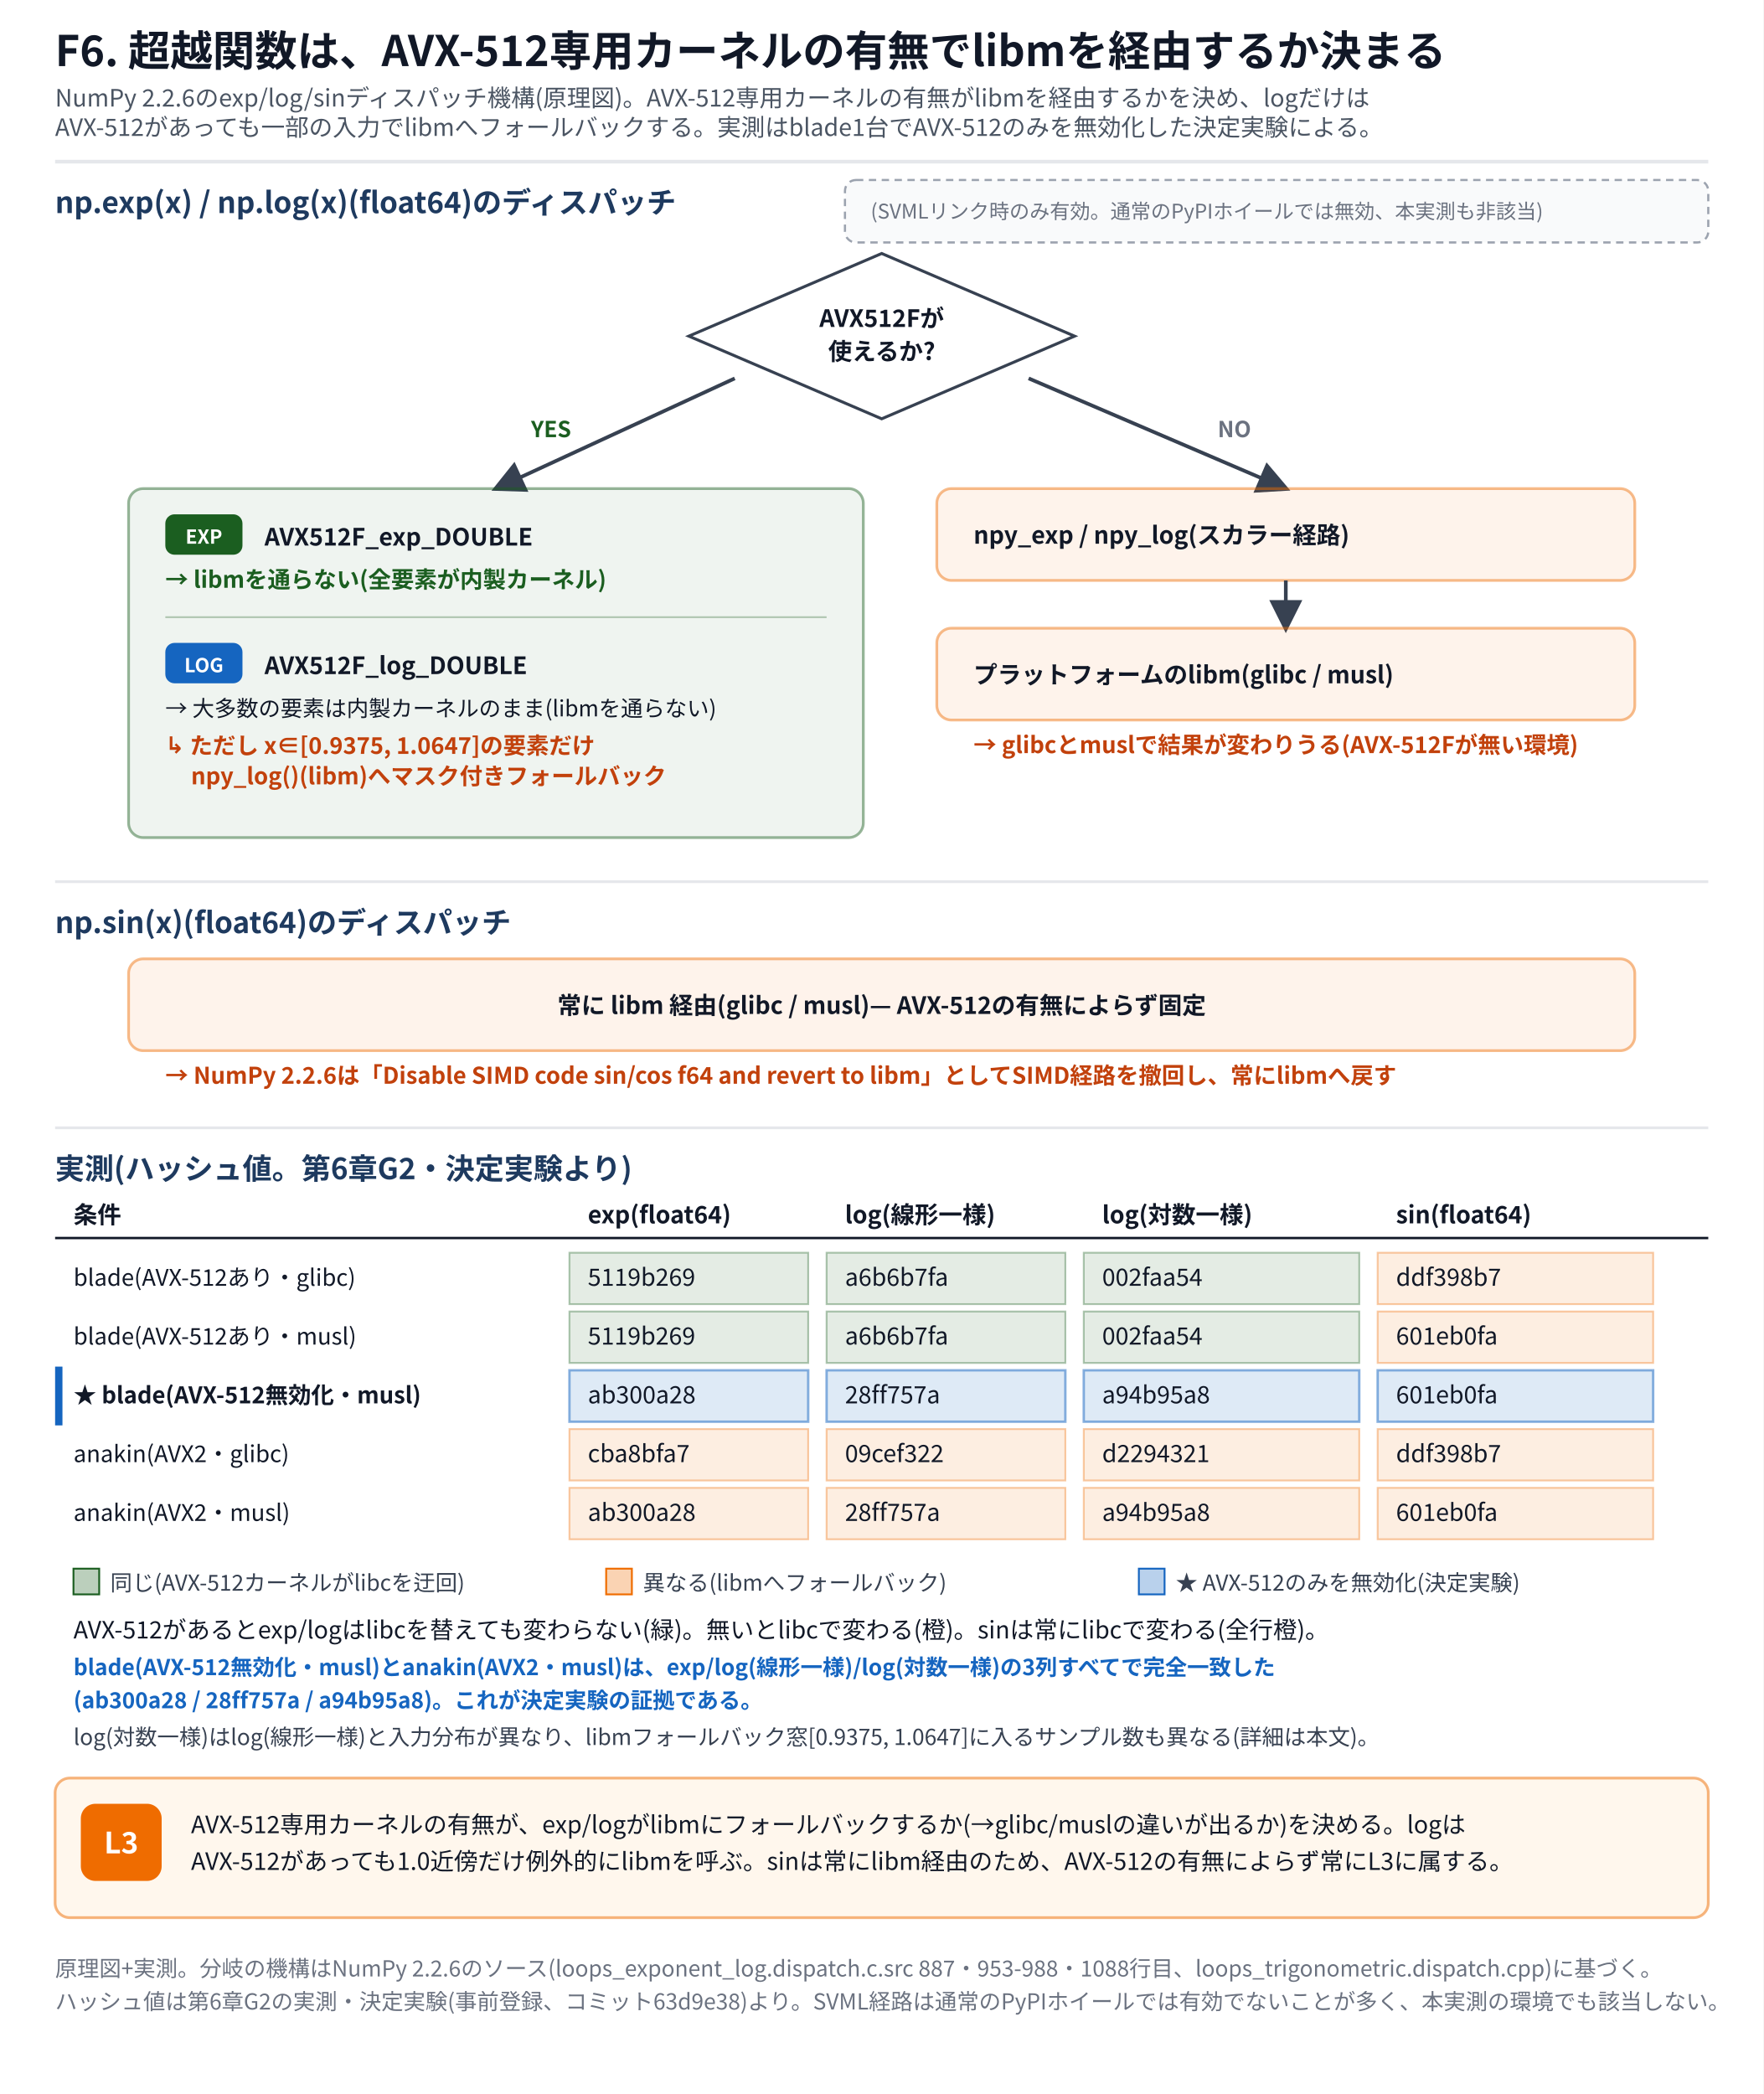
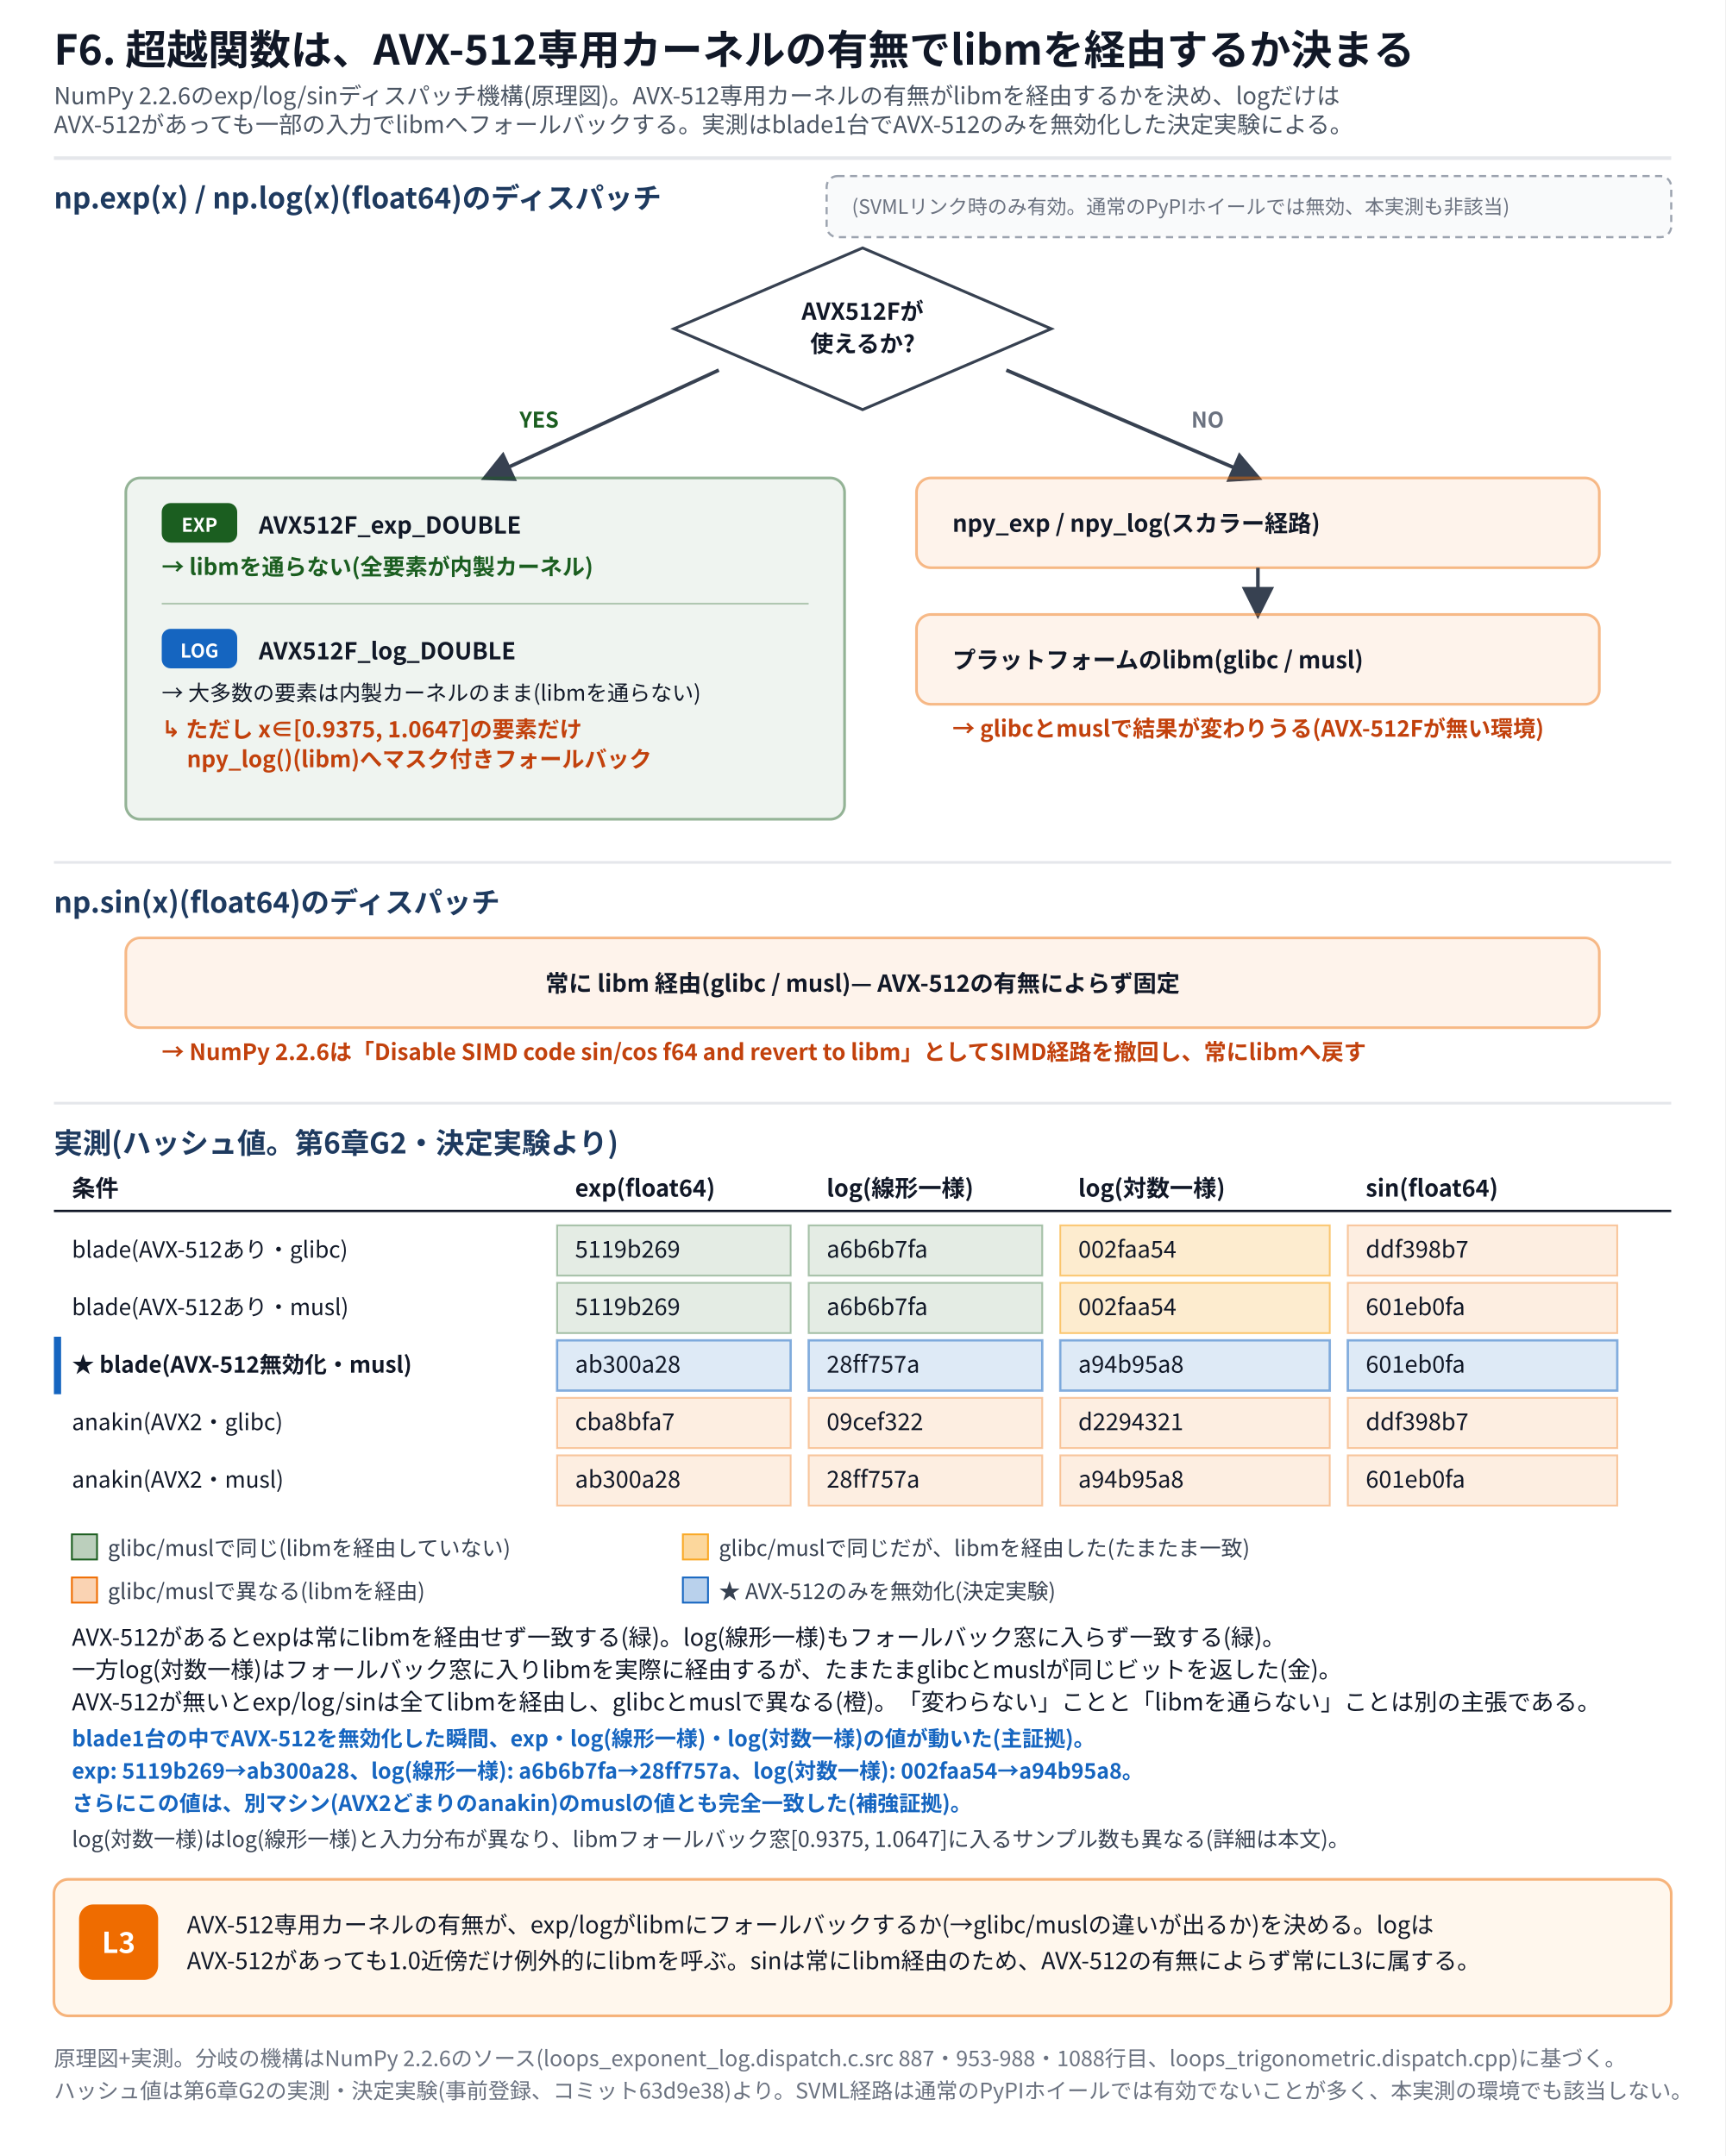
- <svg xmlns="http://www.w3.org/2000/svg" viewBox="0 0 960 1140" width="960" height="1140">
+ <svg xmlns="http://www.w3.org/2000/svg" viewBox="0 0 960 1200" width="960" height="1200">
  <defs>
    <marker id="arrow" viewBox="0 0 10 10" refX="8.5" refY="5" markerWidth="9" markerHeight="9" orient="auto-start-reverse">
      <path d="M0,0 L10,5 L0,10 z" fill="#374151" />
    </marker>
  </defs>
  <style>
    text { font-family: 'Noto Sans CJK JP', 'Noto Sans', sans-serif; }
    .title { font-size: 23px; font-weight: 700; fill: #111827; }
    .subtitle { font-size: 13px; fill: #4b5563; }
    .panelTitle { font-size: 16px; font-weight: 700; fill: #1e3a5f; }
    .diamond { fill: #ffffff; stroke: #374151; stroke-width: 1.6; }
    .qtext { font-size: 13px; font-weight: 700; fill: #111827; }
    .boxtext { font-size: 13px; font-weight: 700; fill: #111827; }
    .boxsub { font-size: 11.5px; fill: #374151; }
    .branchlabel { font-size: 12px; font-weight: 700; }
    .notegreen { font-size: 12.5px; font-weight: 700; fill: #1b5e20; }
    .noteorange { font-size: 12.5px; font-weight: 700; fill: #c2410c; }
    .noteblack { font-size: 12px; fill: #111827; }
    .chiptext { font-size: 10.5px; font-weight: 700; fill: #ffffff; }
    .svmlnote { font-size: 11px; fill: #6b7280; }
    .tablehead { font-size: 13px; font-weight: 700; fill: #111827; }
    .tablecell { font-size: 13px; fill: #111827; }
    .tablecond { font-size: 12.5px; fill: #111827; }
    .legend { font-size: 12px; fill: #374151; }
    .note { font-size: 13px; fill: #111827; }
    .notesub { font-size: 12px; fill: #374151; }
    .decisive { font-size: 12px; font-weight: 700; fill: #1565c0; }
    .footnote { font-size: 12px; fill: #6b7280; }
  </style>
-   <rect x="0" y="0" width="960" height="1140" fill="#ffffff" />
+   <rect x="0" y="0" width="960" height="1200" fill="#ffffff" />
  <text x="30" y="36" class="title">F6. 超越関数は、AVX-512専用カーネルの有無でlibmを経由するか決まる</text>
  <text x="30" y="58" class="subtitle">NumPy 2.2.6のexp/log/sinディスパッチ機構(原理図)。AVX-512専用カーネルの有無がlibmを経由するかを決め、logだけは</text>
  <text x="30" y="74" class="subtitle">AVX-512があっても一部の入力でlibmへフォールバックする。実測はblade1台でAVX-512のみを無効化した決定実験による。</text>
  <line x1="30" y1="88" x2="930" y2="88" stroke="#e5e7eb" stroke-width="2" />
  <text x="30" y="116" class="panelTitle">np.exp(x) / np.log(x)(float64)のディスパッチ</text>
  <rect x="460" y="98" width="470" height="34" rx="6" fill="#f9fafb" stroke="#9ca3af" stroke-width="1.2" stroke-dasharray="4 3" />
  <text x="474" y="119" class="svmlnote">(SVMLリンク時のみ有効。通常のPyPIホイールでは無効、本実測も非該当)</text>
  <polygon points="480,138 585,183 480,228 375,183" class="diamond" />
  <text x="480" y="178" class="qtext" text-anchor="middle">AVX512Fが</text>
  <text x="480" y="196" class="qtext" text-anchor="middle">使えるか?</text>
  <line x1="400" y1="206" x2="270" y2="266" stroke="#374151" stroke-width="2" marker-end="url(#arrow)" />
  <text x="300" y="238" class="branchlabel" fill="#1b5e20" text-anchor="middle">YES</text>
  <line x1="560" y1="206" x2="700" y2="266" stroke="#374151" stroke-width="2" marker-end="url(#arrow)" />
  <text x="672" y="238" class="branchlabel" fill="#6b7280" text-anchor="middle">NO</text>
  <rect x="70" y="266" width="400" height="190" rx="8" fill="#1b5e20" fill-opacity="0.07" stroke="#1b5e20" stroke-opacity="0.45" stroke-width="1.5" />
  <rect x="90" y="280" width="42" height="22" rx="5" fill="#1b5e20" />
  <text x="111" y="296" class="chiptext" text-anchor="middle">EXP</text>
  <text x="144" y="297" class="boxtext">AVX512F_exp_DOUBLE</text>
  <text x="90" y="320" class="notegreen">→ libmを通らない(全要素が内製カーネル)</text>
  <line x1="90" y1="336" x2="450" y2="336" stroke="#1b5e20" stroke-opacity="0.3" stroke-width="1" />
  <rect x="90" y="350" width="42" height="22" rx="5" fill="#1565c0" />
  <text x="111" y="366" class="chiptext" text-anchor="middle">LOG</text>
  <text x="144" y="367" class="boxtext">AVX512F_log_DOUBLE</text>
  <text x="90" y="390" class="noteblack">→ 大多数の要素は内製カーネルのまま(libmを通らない)</text>
  <text x="90" y="410" class="noteorange">↳ ただし x∈[0.9375, 1.0647]の要素だけ</text>
  <text x="104" y="427" class="noteorange">npy_log()(libm)へマスク付きフォールバック</text>
  <rect x="510" y="266" width="380" height="50" rx="8" fill="#ef6c00" fill-opacity="0.08" stroke="#ef6c00" stroke-opacity="0.45" stroke-width="1.5" />
  <text x="530" y="296" class="boxtext">npy_exp / npy_log(スカラー経路)</text>
  <line x1="700" y1="316" x2="700" y2="342" stroke="#374151" stroke-width="2" marker-end="url(#arrow)" />
  <rect x="510" y="342" width="380" height="50" rx="8" fill="#ef6c00" fill-opacity="0.08" stroke="#ef6c00" stroke-opacity="0.45" stroke-width="1.5" />
  <text x="530" y="372" class="boxtext">プラットフォームのlibm(glibc / musl)</text>
  <text x="530" y="410" class="noteorange">→ glibcとmuslで結果が変わりうる(AVX-512Fが無い環境)</text>
  <line x1="30" y1="480" x2="930" y2="480" stroke="#e5e7eb" stroke-width="1.5" />
  <text x="30" y="508" class="panelTitle">np.sin(x)(float64)のディスパッチ</text>
  <rect x="70" y="522" width="820" height="50" rx="8" fill="#ef6c00" fill-opacity="0.08" stroke="#ef6c00" stroke-opacity="0.45" stroke-width="1.5" />
  <text x="480" y="552" text-anchor="middle" class="boxtext">常に libm 経由(glibc / musl)— AVX-512の有無によらず固定</text>
  <text x="90" y="590" class="noteorange">→ NumPy 2.2.6は「Disable SIMD code sin/cos f64 and revert to libm」としてSIMD経路を撤回し、常にlibmへ戻す</text>
  <line x1="30" y1="614" x2="930" y2="614" stroke="#e5e7eb" stroke-width="1.5" />
  <text x="30" y="642" class="panelTitle">実測(ハッシュ値。第6章G2・決定実験より)</text>
  <text x="40" y="666" class="tablehead">条件</text>
  <text x="320" y="666" class="tablehead">exp(float64)</text>
  <text x="460" y="666" class="tablehead">log(線形一様)</text>
  <text x="600" y="666" class="tablehead">log(対数一様)</text>
  <text x="760" y="666" class="tablehead">sin(float64)</text>
  <line x1="30" y1="674" x2="930" y2="674" stroke="#111827" stroke-width="1.3" />
  <text x="40" y="700" class="tablecond">blade(AVX-512あり・glibc)</text>
  <rect x="310" y="682" width="130" height="28" fill="#1b5e20" fill-opacity="0.12" stroke="#1b5e20" stroke-opacity="0.35" />
  <text x="320" y="700" class="tablecell">5119b269</text>
  <rect x="450" y="682" width="130" height="28" fill="#1b5e20" fill-opacity="0.12" stroke="#1b5e20" stroke-opacity="0.35" />
  <text x="460" y="700" class="tablecell">a6b6b7fa</text>
-   <rect x="590" y="682" width="150" height="28" fill="#1b5e20" fill-opacity="0.12" stroke="#1b5e20" stroke-opacity="0.35" />
+   <rect x="590" y="682" width="150" height="28" fill="#f9a825" fill-opacity="0.22" stroke="#f9a825" stroke-opacity="0.6" />
  <text x="600" y="700" class="tablecell">002faa54</text>
  <rect x="750" y="682" width="150" height="28" fill="#ef6c00" fill-opacity="0.12" stroke="#ef6c00" stroke-opacity="0.35" />
  <text x="760" y="700" class="tablecell">ddf398b7</text>
  <text x="40" y="732" class="tablecond">blade(AVX-512あり・musl)</text>
  <rect x="310" y="714" width="130" height="28" fill="#1b5e20" fill-opacity="0.12" stroke="#1b5e20" stroke-opacity="0.35" />
  <text x="320" y="732" class="tablecell">5119b269</text>
  <rect x="450" y="714" width="130" height="28" fill="#1b5e20" fill-opacity="0.12" stroke="#1b5e20" stroke-opacity="0.35" />
  <text x="460" y="732" class="tablecell">a6b6b7fa</text>
-   <rect x="590" y="714" width="150" height="28" fill="#1b5e20" fill-opacity="0.12" stroke="#1b5e20" stroke-opacity="0.35" />
+   <rect x="590" y="714" width="150" height="28" fill="#f9a825" fill-opacity="0.22" stroke="#f9a825" stroke-opacity="0.6" />
  <text x="600" y="732" class="tablecell">002faa54</text>
  <rect x="750" y="714" width="150" height="28" fill="#ef6c00" fill-opacity="0.12" stroke="#ef6c00" stroke-opacity="0.35" />
  <text x="760" y="732" class="tablecell">601eb0fa</text>
  <rect x="30" y="744" width="4" height="32" fill="#1565c0" />
  <text x="40" y="764" class="tablecond" font-weight="700">★ blade(AVX-512無効化・musl)</text>
  <rect x="310" y="746" width="130" height="28" fill="#1565c0" fill-opacity="0.14" stroke="#1565c0" stroke-opacity="0.5" stroke-width="1.3" />
  <text x="320" y="764" class="tablecell">ab300a28</text>
  <rect x="450" y="746" width="130" height="28" fill="#1565c0" fill-opacity="0.14" stroke="#1565c0" stroke-opacity="0.5" stroke-width="1.3" />
  <text x="460" y="764" class="tablecell">28ff757a</text>
  <rect x="590" y="746" width="150" height="28" fill="#1565c0" fill-opacity="0.14" stroke="#1565c0" stroke-opacity="0.5" stroke-width="1.3" />
  <text x="600" y="764" class="tablecell">a94b95a8</text>
  <rect x="750" y="746" width="150" height="28" fill="#1565c0" fill-opacity="0.14" stroke="#1565c0" stroke-opacity="0.5" stroke-width="1.3" />
  <text x="760" y="764" class="tablecell">601eb0fa</text>
  <text x="40" y="796" class="tablecond">anakin(AVX2・glibc)</text>
  <rect x="310" y="778" width="130" height="28" fill="#ef6c00" fill-opacity="0.12" stroke="#ef6c00" stroke-opacity="0.35" />
  <text x="320" y="796" class="tablecell">cba8bfa7</text>
  <rect x="450" y="778" width="130" height="28" fill="#ef6c00" fill-opacity="0.12" stroke="#ef6c00" stroke-opacity="0.35" />
  <text x="460" y="796" class="tablecell">09cef322</text>
  <rect x="590" y="778" width="150" height="28" fill="#ef6c00" fill-opacity="0.12" stroke="#ef6c00" stroke-opacity="0.35" />
  <text x="600" y="796" class="tablecell">d2294321</text>
  <rect x="750" y="778" width="150" height="28" fill="#ef6c00" fill-opacity="0.12" stroke="#ef6c00" stroke-opacity="0.35" />
  <text x="760" y="796" class="tablecell">ddf398b7</text>
  <text x="40" y="828" class="tablecond">anakin(AVX2・musl)</text>
  <rect x="310" y="810" width="130" height="28" fill="#ef6c00" fill-opacity="0.12" stroke="#ef6c00" stroke-opacity="0.35" />
  <text x="320" y="828" class="tablecell">ab300a28</text>
  <rect x="450" y="810" width="130" height="28" fill="#ef6c00" fill-opacity="0.12" stroke="#ef6c00" stroke-opacity="0.35" />
  <text x="460" y="828" class="tablecell">28ff757a</text>
  <rect x="590" y="810" width="150" height="28" fill="#ef6c00" fill-opacity="0.12" stroke="#ef6c00" stroke-opacity="0.35" />
  <text x="600" y="828" class="tablecell">a94b95a8</text>
  <rect x="750" y="810" width="150" height="28" fill="#ef6c00" fill-opacity="0.12" stroke="#ef6c00" stroke-opacity="0.35" />
  <text x="760" y="828" class="tablecell">601eb0fa</text>
  <rect x="40" y="854" width="14" height="14" fill="#1b5e20" fill-opacity="0.3" stroke="#1b5e20" />
-   <text x="60" y="866" class="legend">同じ(AVX-512カーネルがlibcを迂回)</text>
-   <rect x="330" y="854" width="14" height="14" fill="#ef6c00" fill-opacity="0.3" stroke="#ef6c00" />
-   <text x="350" y="866" class="legend">異なる(libmへフォールバック)</text>
-   <rect x="620" y="854" width="14" height="14" fill="#1565c0" fill-opacity="0.3" stroke="#1565c0" />
-   <text x="640" y="866" class="legend">★ AVX-512のみを無効化(決定実験)</text>
-   <text x="40" y="892" class="note">AVX-512があるとexp/logはlibcを替えても変わらない(緑)。無いとlibcで変わる(橙)。sinは常にlibcで変わる(全行橙)。</text>
-   <text x="40" y="912" class="decisive">blade(AVX-512無効化・musl)とanakin(AVX2・musl)は、exp/log(線形一様)/log(対数一様)の3列すべてで完全一致した</text>
-   <text x="40" y="930" class="decisive">(ab300a28 / 28ff757a / a94b95a8)。これが決定実験の証拠である。</text>
-   <text x="40" y="950" class="notesub">log(対数一様)はlog(線形一様)と入力分布が異なり、libmフォールバック窓[0.9375, 1.0647]に入るサンプル数も異なる(詳細は本文)。</text>
-   <rect x="30" y="968" width="900" height="76" fill="#fff7ed" stroke="#ef6c00" stroke-opacity="0.5" stroke-width="1.5" rx="8" />
-   <rect x="44" y="982" width="44" height="42" rx="8" fill="#ef6c00" />
-   <text x="66" y="1009" text-anchor="middle" font-size="16" font-weight="700" fill="#ffffff" font-family="'Noto Sans CJK JP','Noto Sans',sans-serif">L3</text>
-   <text x="104" y="998" font-size="13" fill="#111827" font-family="'Noto Sans CJK JP','Noto Sans',sans-serif">AVX-512専用カーネルの有無が、exp/logがlibmにフォールバックするか(→glibc/muslの違いが出るか)を決める。logは</text>
-   <text x="104" y="1018" font-size="13" fill="#111827" font-family="'Noto Sans CJK JP','Noto Sans',sans-serif">AVX-512があっても1.0近傍だけ例外的にlibmを呼ぶ。sinは常にlibm経由のため、AVX-512の有無によらず常にL3に属する。</text>
-   <text x="30" y="1076" class="footnote">原理図+実測。分岐の機構はNumPy 2.2.6のソース(loops_exponent_log.dispatch.c.src 887・953-988・1088行目、loops_trigonometric.dispatch.cpp)に基づく。</text>
-   <text x="30" y="1094" class="footnote">ハッシュ値は第6章G2の実測・決定実験(事前登録、コミット63d9e38)より。SVML経路は通常のPyPIホイールでは有効でないことが多く、本実測の環境でも該当しない。</text>
+   <text x="60" y="866" class="legend">glibc/muslで同じ(libmを経由していない)</text>
+   <rect x="380" y="854" width="14" height="14" fill="#f9a825" fill-opacity="0.45" stroke="#f9a825" />
+   <text x="400" y="866" class="legend">glibc/muslで同じだが、libmを経由した(たまたま一致)</text>
+   <rect x="40" y="878" width="14" height="14" fill="#ef6c00" fill-opacity="0.3" stroke="#ef6c00" />
+   <text x="60" y="890" class="legend">glibc/muslで異なる(libmを経由)</text>
+   <rect x="380" y="878" width="14" height="14" fill="#1565c0" fill-opacity="0.3" stroke="#1565c0" />
+   <text x="400" y="890" class="legend">★ AVX-512のみを無効化(決定実験)</text>
+   <text x="40" y="916" class="note">AVX-512があるとexpは常にlibmを経由せず一致する(緑)。log(線形一様)もフォールバック窓に入らず一致する(緑)。</text>
+   <text x="40" y="934" class="note">一方log(対数一様)はフォールバック窓に入りlibmを実際に経由するが、たまたまglibcとmuslが同じビットを返した(金)。</text>
+   <text x="40" y="952" class="note">AVX-512が無いとexp/log/sinは全てlibmを経由し、glibcとmuslで異なる(橙)。「変わらない」ことと「libmを通らない」ことは別の主張である。</text>
+   <text x="40" y="972" class="decisive">blade1台の中でAVX-512を無効化した瞬間、exp・log(線形一様)・log(対数一様)の値が動いた(主証拠)。</text>
+   <text x="40" y="990" class="decisive">exp: 5119b269→ab300a28、log(線形一様): a6b6b7fa→28ff757a、log(対数一様): 002faa54→a94b95a8。</text>
+   <text x="40" y="1008" class="decisive">さらにこの値は、別マシン(AVX2どまりのanakin)のmuslの値とも完全一致した(補強証拠)。</text>
+   <text x="40" y="1028" class="notesub">log(対数一様)はlog(線形一様)と入力分布が異なり、libmフォールバック窓[0.9375, 1.0647]に入るサンプル数も異なる(詳細は本文)。</text>
+   <rect x="30" y="1046" width="900" height="76" fill="#fff7ed" stroke="#ef6c00" stroke-opacity="0.5" stroke-width="1.5" rx="8" />
+   <rect x="44" y="1060" width="44" height="42" rx="8" fill="#ef6c00" />
+   <text x="66" y="1087" text-anchor="middle" font-size="16" font-weight="700" fill="#ffffff" font-family="'Noto Sans CJK JP','Noto Sans',sans-serif">L3</text>
+   <text x="104" y="1076" font-size="13" fill="#111827" font-family="'Noto Sans CJK JP','Noto Sans',sans-serif">AVX-512専用カーネルの有無が、exp/logがlibmにフォールバックするか(→glibc/muslの違いが出るか)を決める。logは</text>
+   <text x="104" y="1096" font-size="13" fill="#111827" font-family="'Noto Sans CJK JP','Noto Sans',sans-serif">AVX-512があっても1.0近傍だけ例外的にlibmを呼ぶ。sinは常にlibm経由のため、AVX-512の有無によらず常にL3に属する。</text>
+   <text x="30" y="1150" class="footnote">原理図+実測。分岐の機構はNumPy 2.2.6のソース(loops_exponent_log.dispatch.c.src 887・953-988・1088行目、loops_trigonometric.dispatch.cpp)に基づく。</text>
+   <text x="30" y="1168" class="footnote">ハッシュ値は第6章G2の実測・決定実験(事前登録、コミット63d9e38)より。SVML経路は通常のPyPIホイールでは有効でないことが多く、本実測の環境でも該当しない。</text>
</svg>
